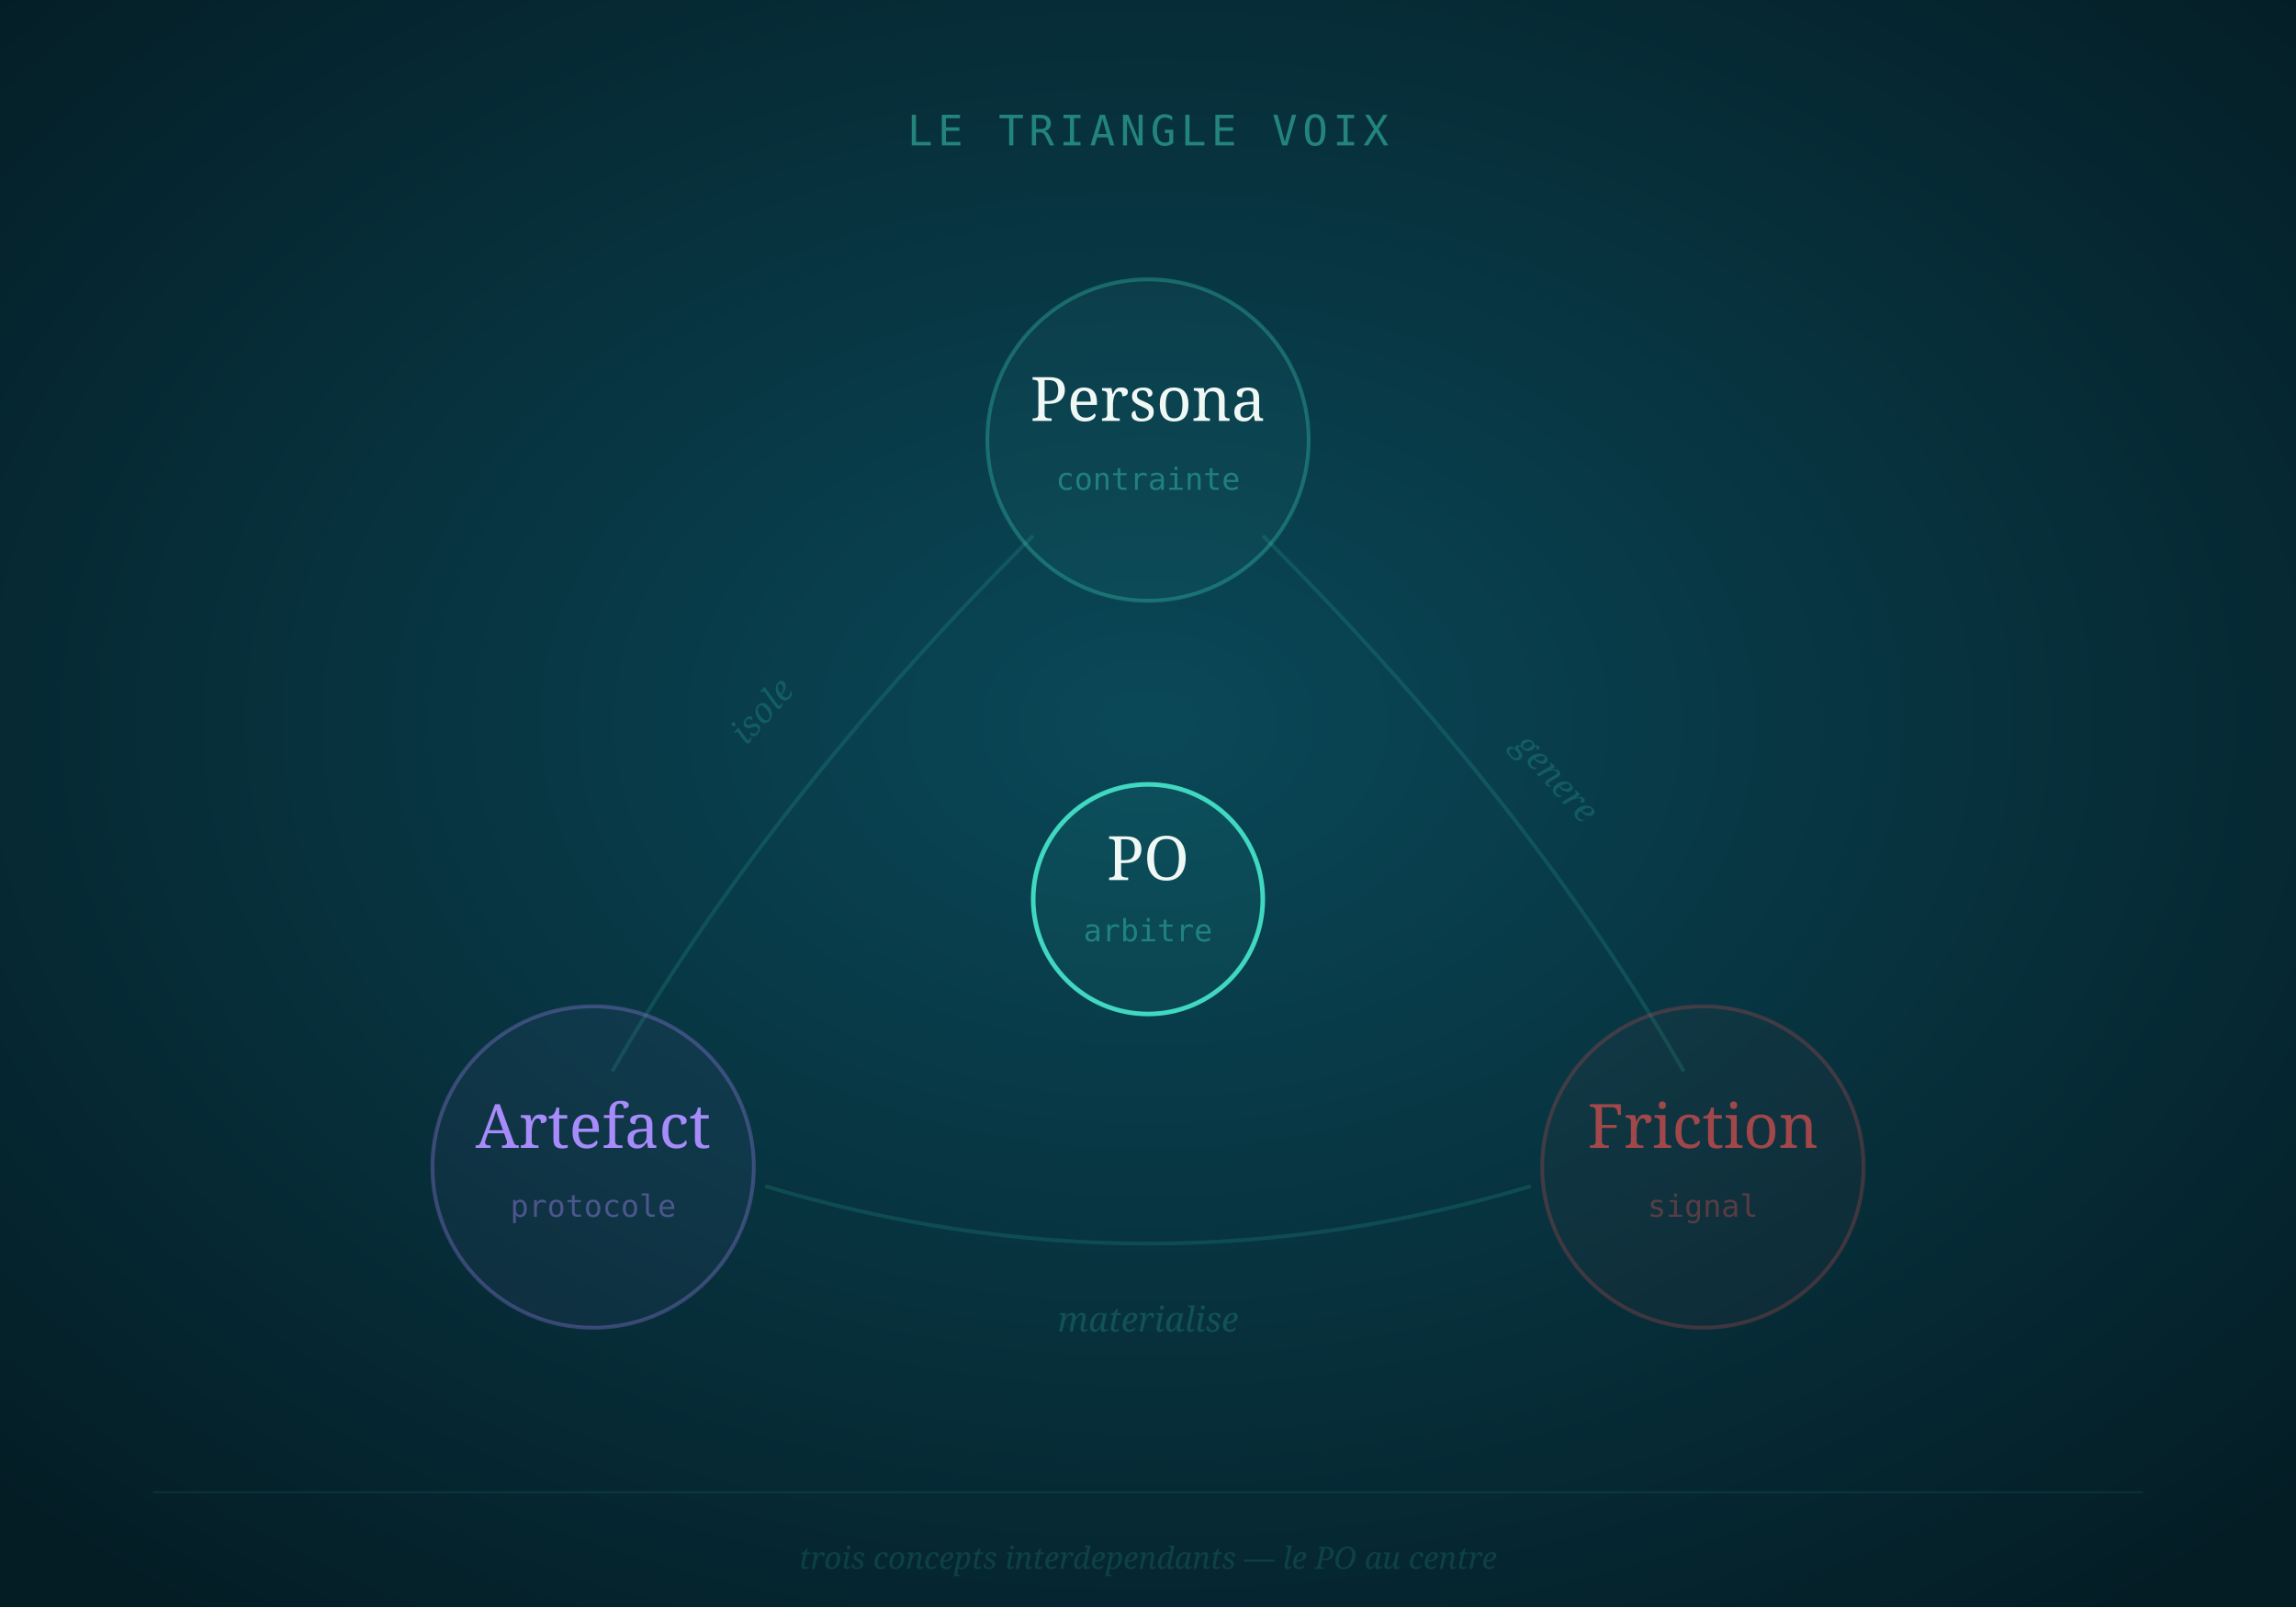
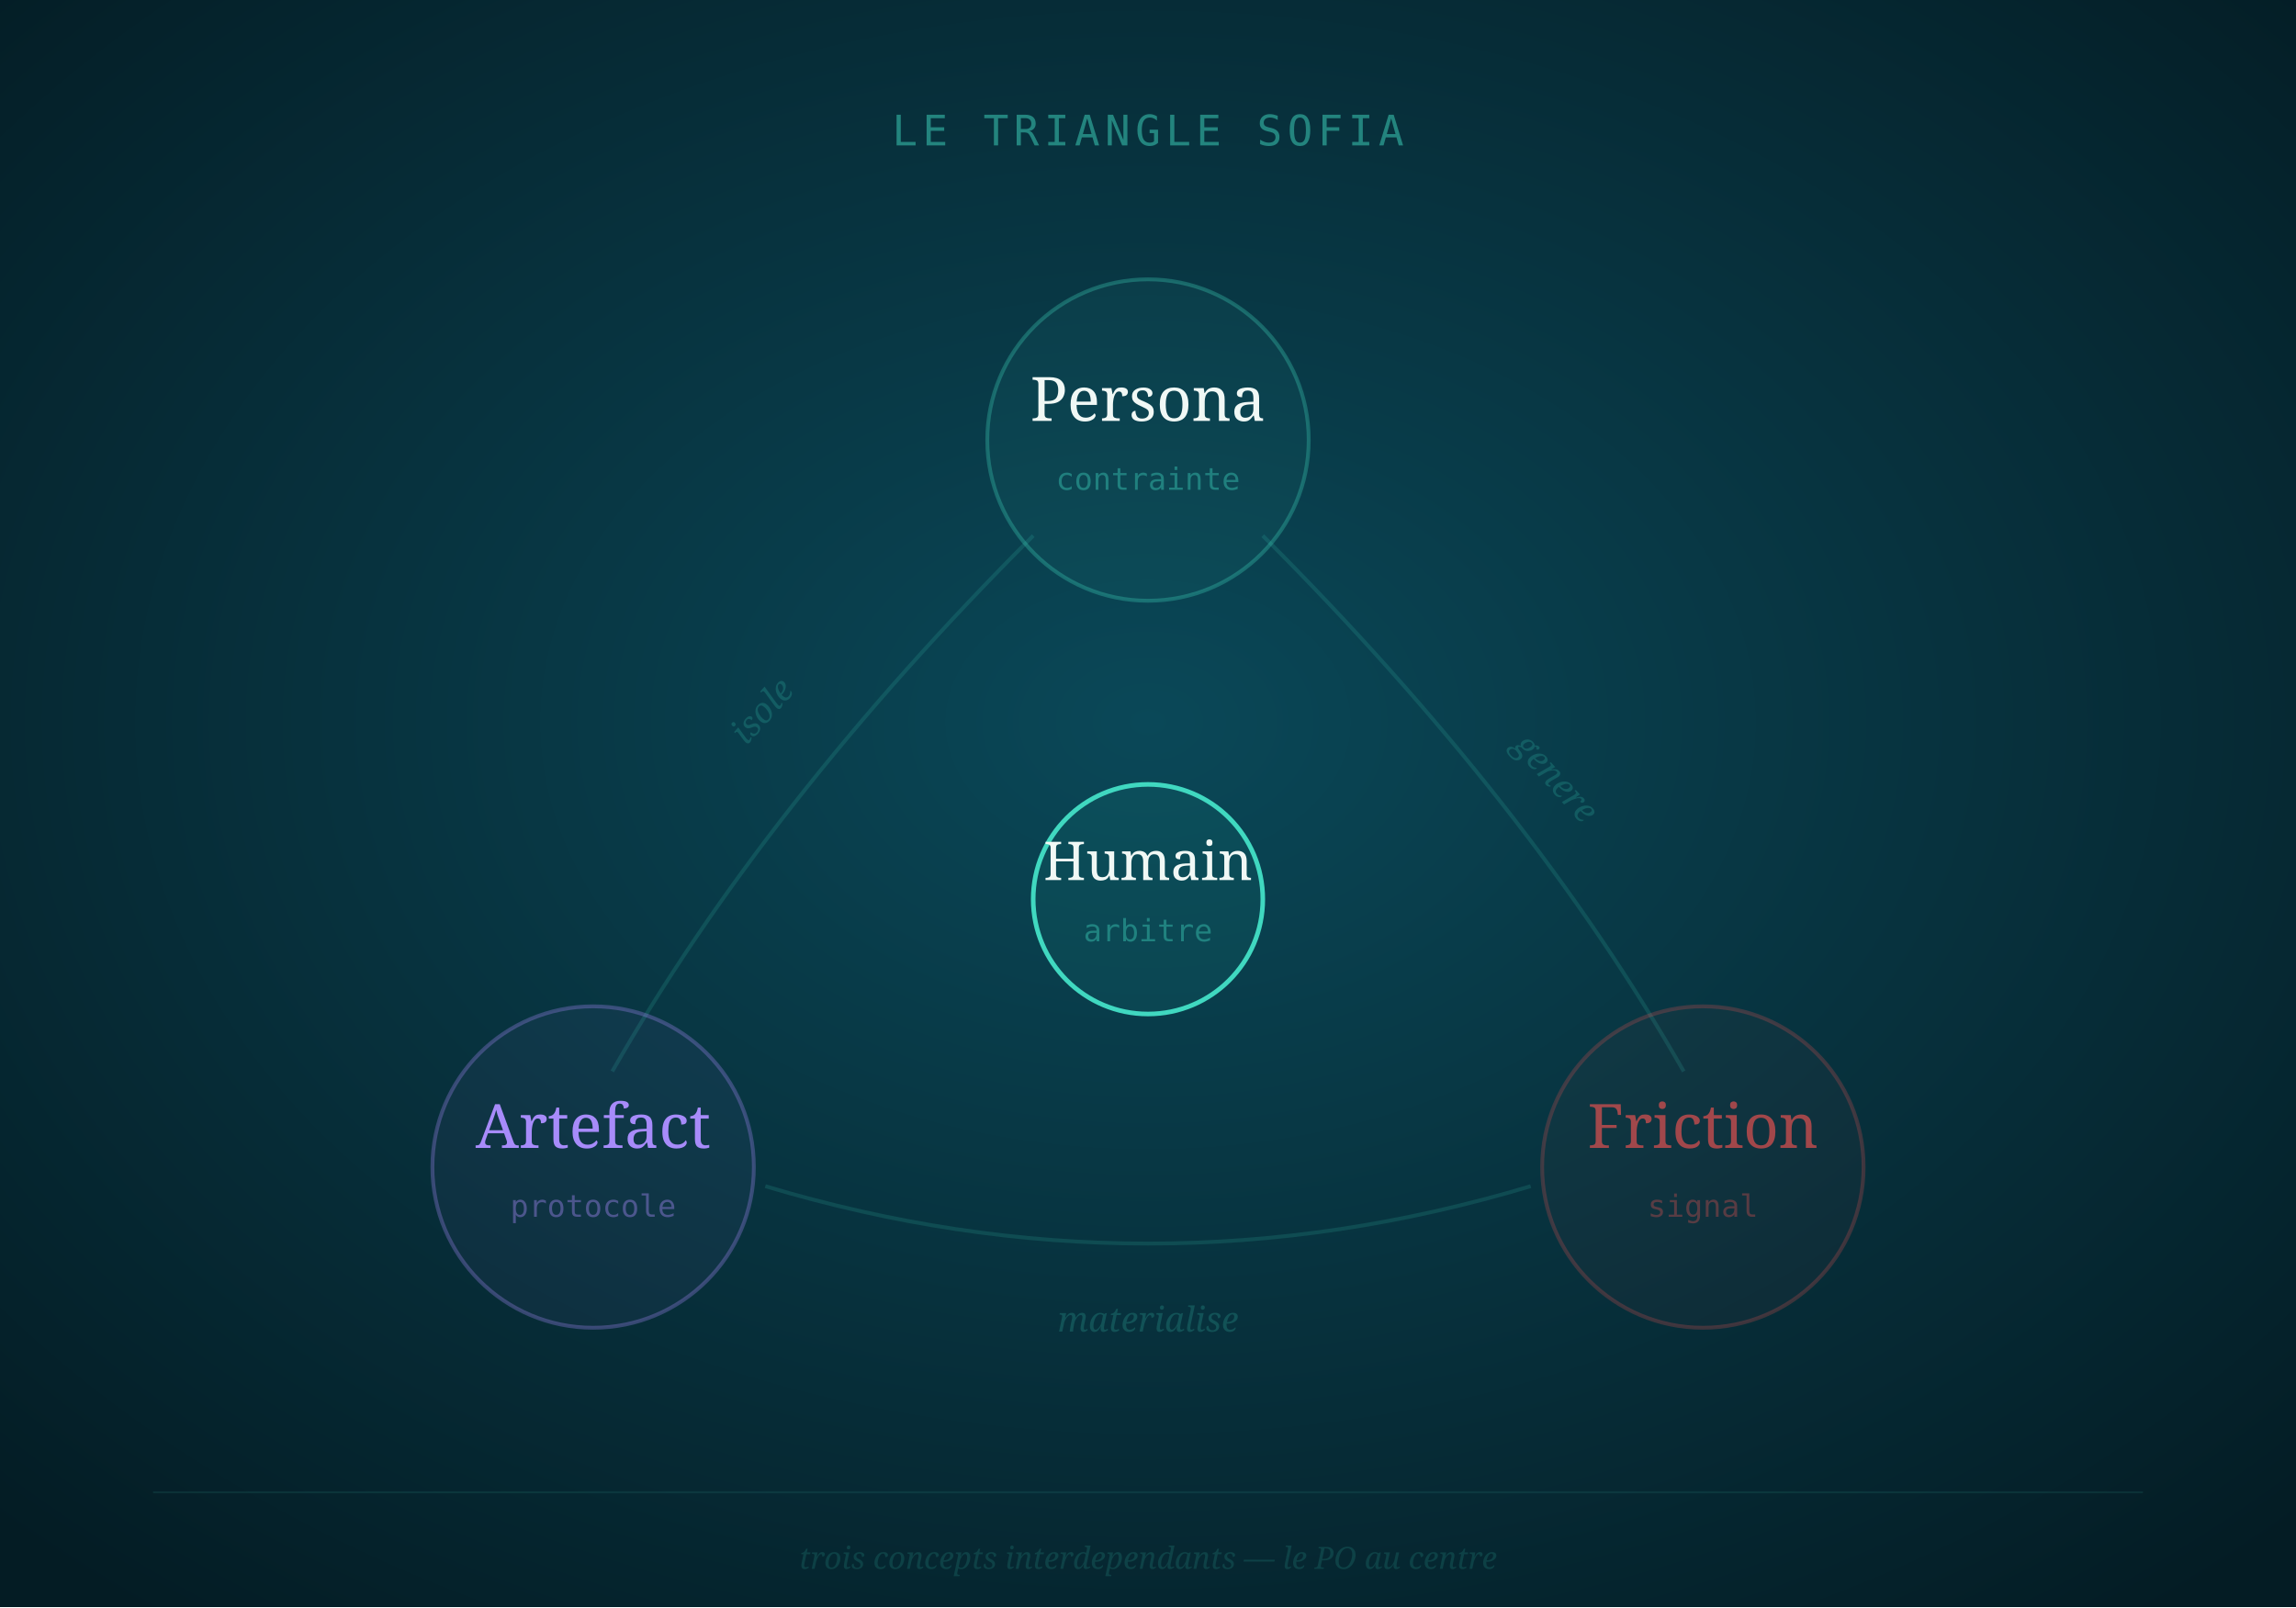
<svg xmlns="http://www.w3.org/2000/svg" viewBox="0 0 600 420" width="600" height="420">
  <defs>
    <radialGradient id="bg" cx="50%" cy="45%" r="70%">
      <stop offset="0%" stop-color="#0a4858" />
      <stop offset="100%" stop-color="#041c24" />
    </radialGradient>
  </defs>
  <rect width="600" height="420" fill="url(#bg)" />
-   <text x="300" y="38" text-anchor="middle" font-family="'IBM Plex Mono', monospace" font-size="11" fill="rgba(64,216,192,0.5)" letter-spacing="0.12em">LE TRIANGLE VOIX</text>
+   <text x="300" y="38" text-anchor="middle" font-family="'IBM Plex Mono', monospace" font-size="11" fill="rgba(64,216,192,0.5)" letter-spacing="0.12em">LE TRIANGLE SOFIA</text>
  <path d="M 270,140 Q 200,210 160,280" fill="none" stroke="rgba(64,216,192,0.15)" stroke-width="1" />
  <path d="M 330,140 Q 400,210 440,280" fill="none" stroke="rgba(64,216,192,0.15)" stroke-width="1" />
  <path d="M 200,310 Q 300,340 400,310" fill="none" stroke="rgba(64,216,192,0.15)" stroke-width="1" />
  <text x="195" y="195" font-family="Georgia, serif" font-size="9" fill="rgba(64,216,192,0.2)" font-style="italic" transform="rotate(-48,195,195)">isole</text>
  <text x="395" y="195" font-family="Georgia, serif" font-size="9" fill="rgba(64,216,192,0.2)" font-style="italic" transform="rotate(48,395,195)">genere</text>
  <text x="300" y="348" text-anchor="middle" font-family="Georgia, serif" font-size="9" fill="rgba(64,216,192,0.2)" font-style="italic">materialise</text>
  <circle cx="300" cy="115" r="42" fill="rgba(64,216,192,0.05)" stroke="rgba(64,216,192,0.3)" stroke-width="1" />
  <text x="300" y="110" text-anchor="middle" font-family="Georgia, serif" font-size="16" fill="#f0f8f5" font-weight="300">Persona</text>
  <text x="300" y="128" text-anchor="middle" font-family="'IBM Plex Mono', monospace" font-size="8" fill="rgba(64,216,192,0.4)">contrainte</text>
  <circle cx="155" cy="305" r="42" fill="rgba(167,139,250,0.05)" stroke="rgba(167,139,250,0.3)" stroke-width="1" />
  <text x="155" y="300" text-anchor="middle" font-family="Georgia, serif" font-size="16" fill="#a78bfa" font-weight="300">Artefact</text>
  <text x="155" y="318" text-anchor="middle" font-family="'IBM Plex Mono', monospace" font-size="8" fill="rgba(167,139,250,0.4)">protocole</text>
  <circle cx="445" cy="305" r="42" fill="rgba(224,80,80,0.04)" stroke="rgba(224,80,80,0.25)" stroke-width="1" />
  <text x="445" y="300" text-anchor="middle" font-family="Georgia, serif" font-size="16" fill="rgba(224,80,80,0.7)" font-weight="300">Friction</text>
  <text x="445" y="318" text-anchor="middle" font-family="'IBM Plex Mono', monospace" font-size="8" fill="rgba(224,80,80,0.35)">signal</text>
  <circle cx="300" cy="235" r="30" fill="rgba(64,216,192,0.06)" stroke="#40d8c0" stroke-width="1.2" />
-   <text x="300" y="230" text-anchor="middle" font-family="Georgia, serif" font-size="16" fill="#f0f8f5" font-weight="300">PO</text>
+   <text x="300" y="230" text-anchor="middle" font-family="Georgia, serif" font-size="14" fill="#f0f8f5" font-weight="300">Humain</text>
  <text x="300" y="246" text-anchor="middle" font-family="'IBM Plex Mono', monospace" font-size="8" fill="rgba(64,216,192,0.4)">arbitre</text>
  <line x1="40" y1="390" x2="560" y2="390" stroke="rgba(64,180,160,0.12)" stroke-width="0.5" />
  <text x="300" y="410" text-anchor="middle" font-family="Georgia, serif" font-size="8" fill="rgba(64,216,192,0.15)" font-style="italic">trois concepts interdependants — le PO au centre</text>
</svg>
